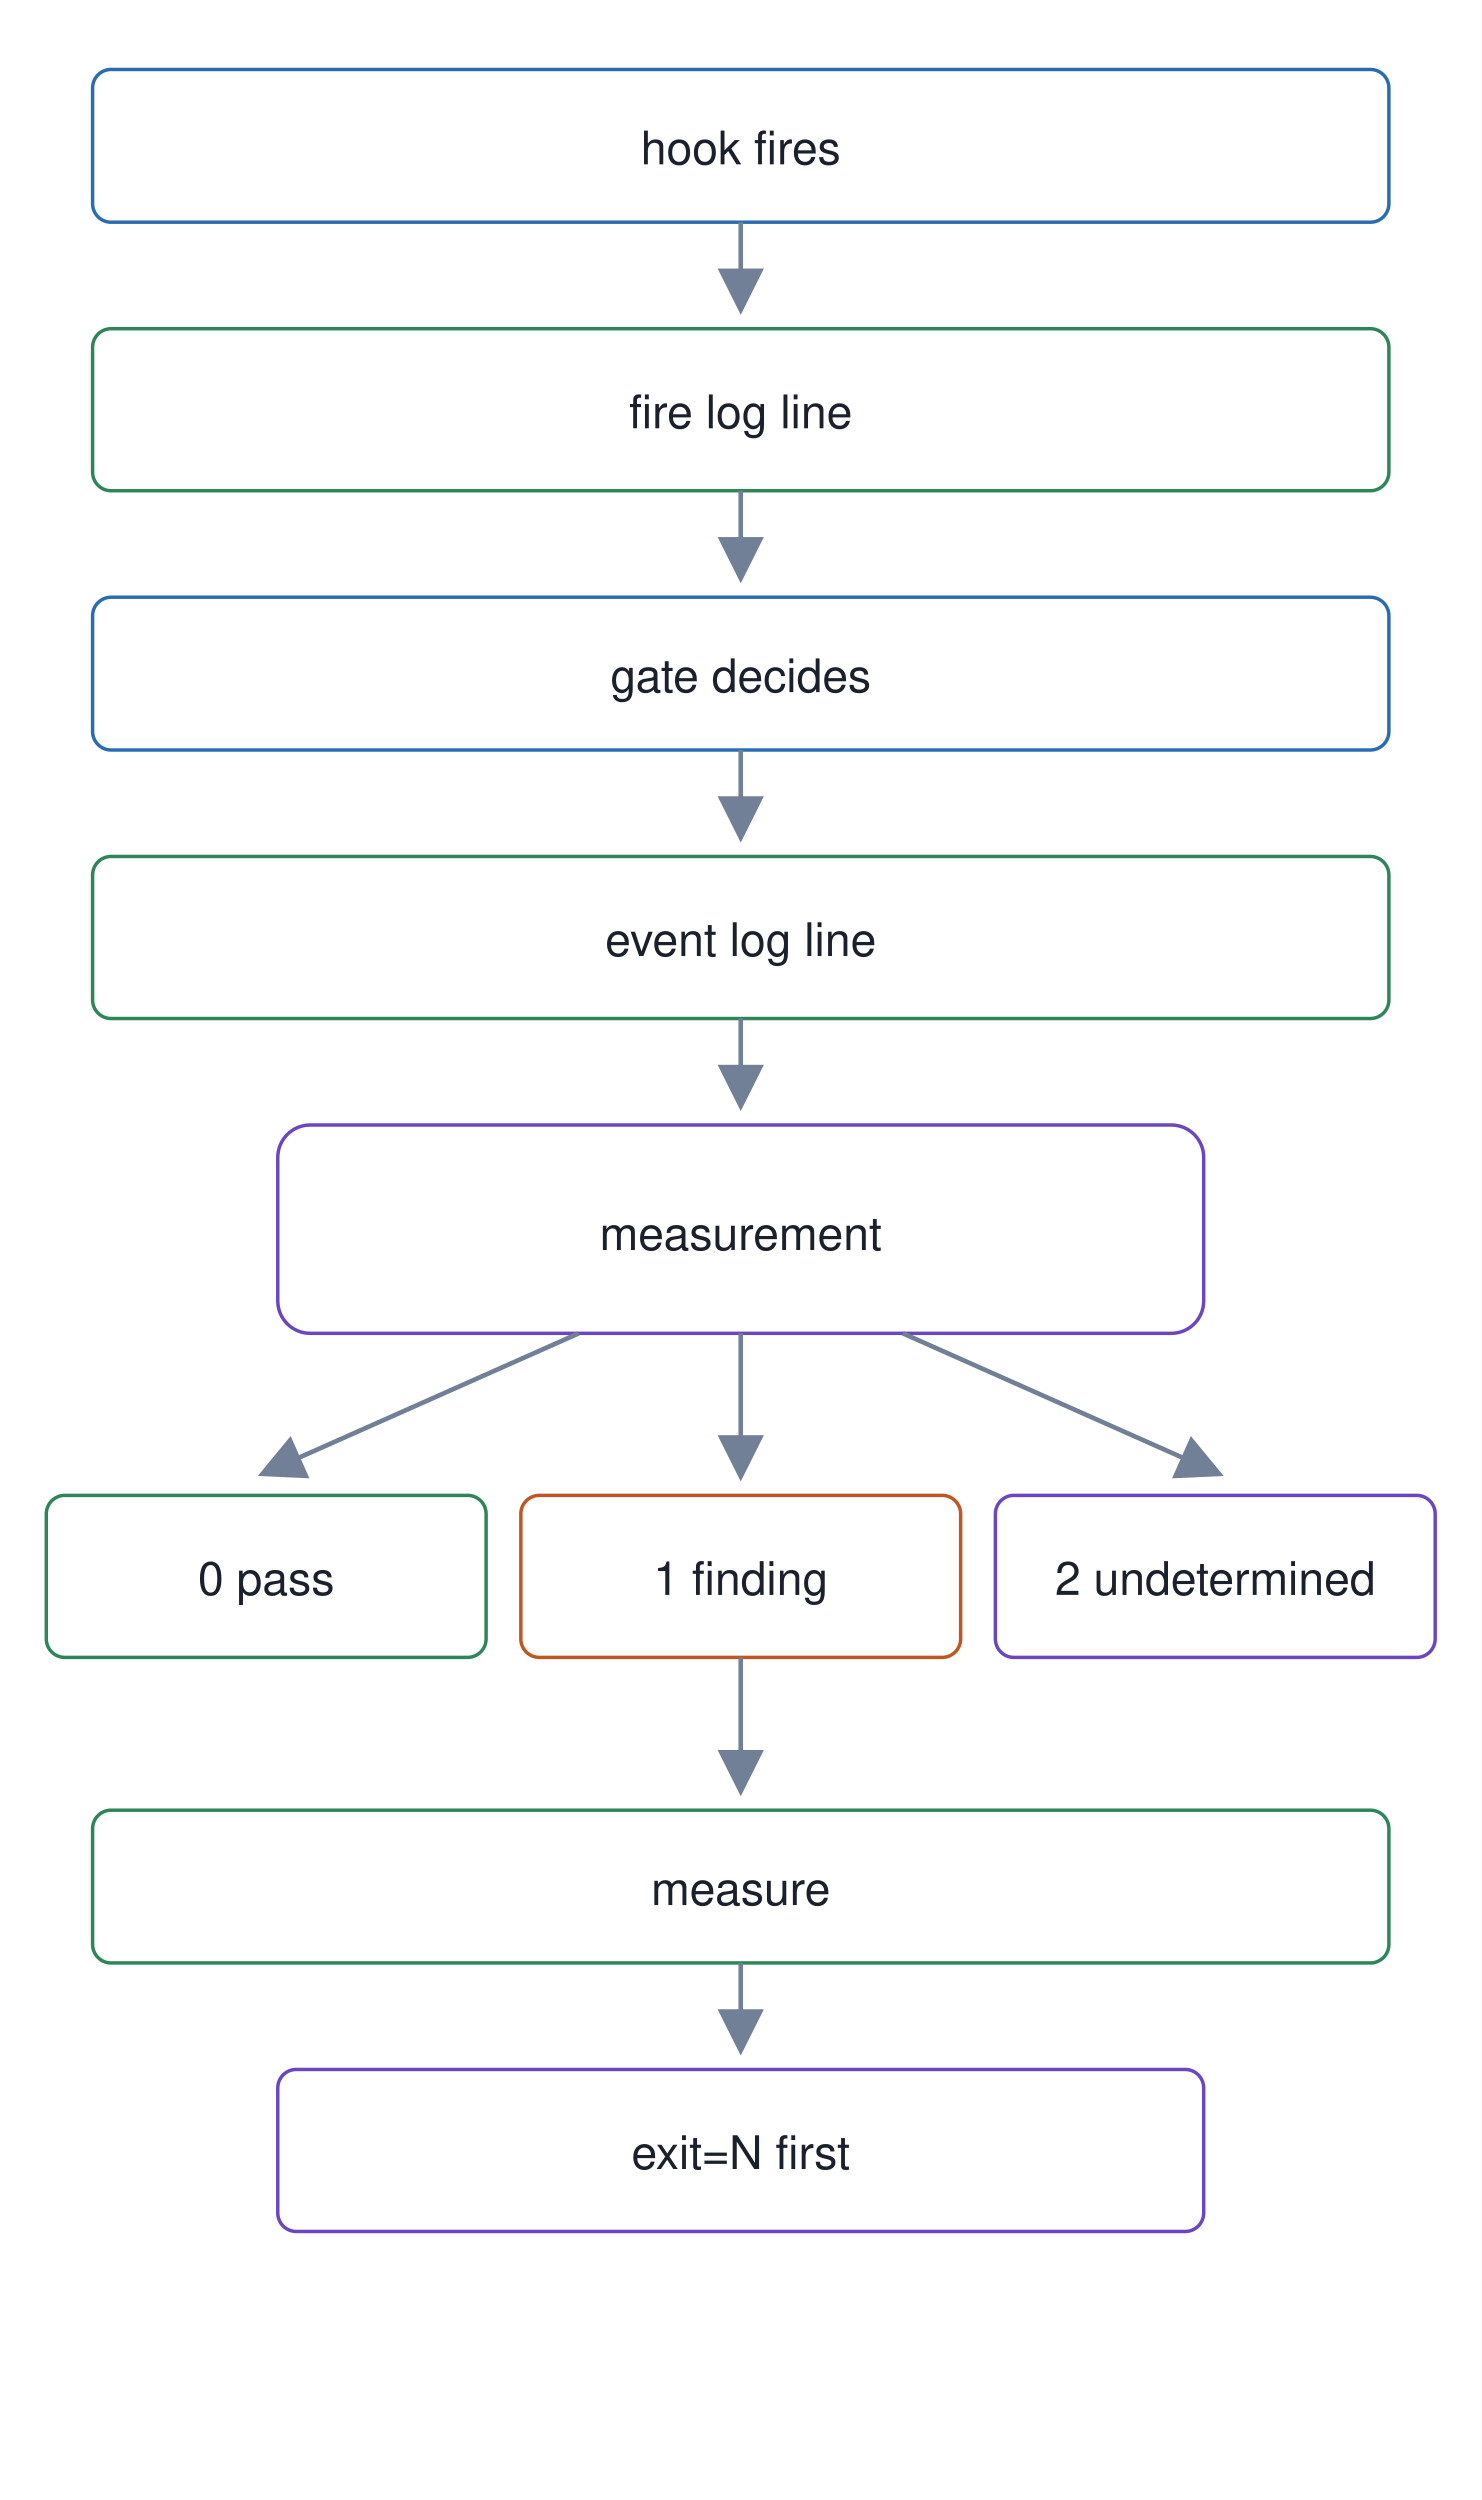
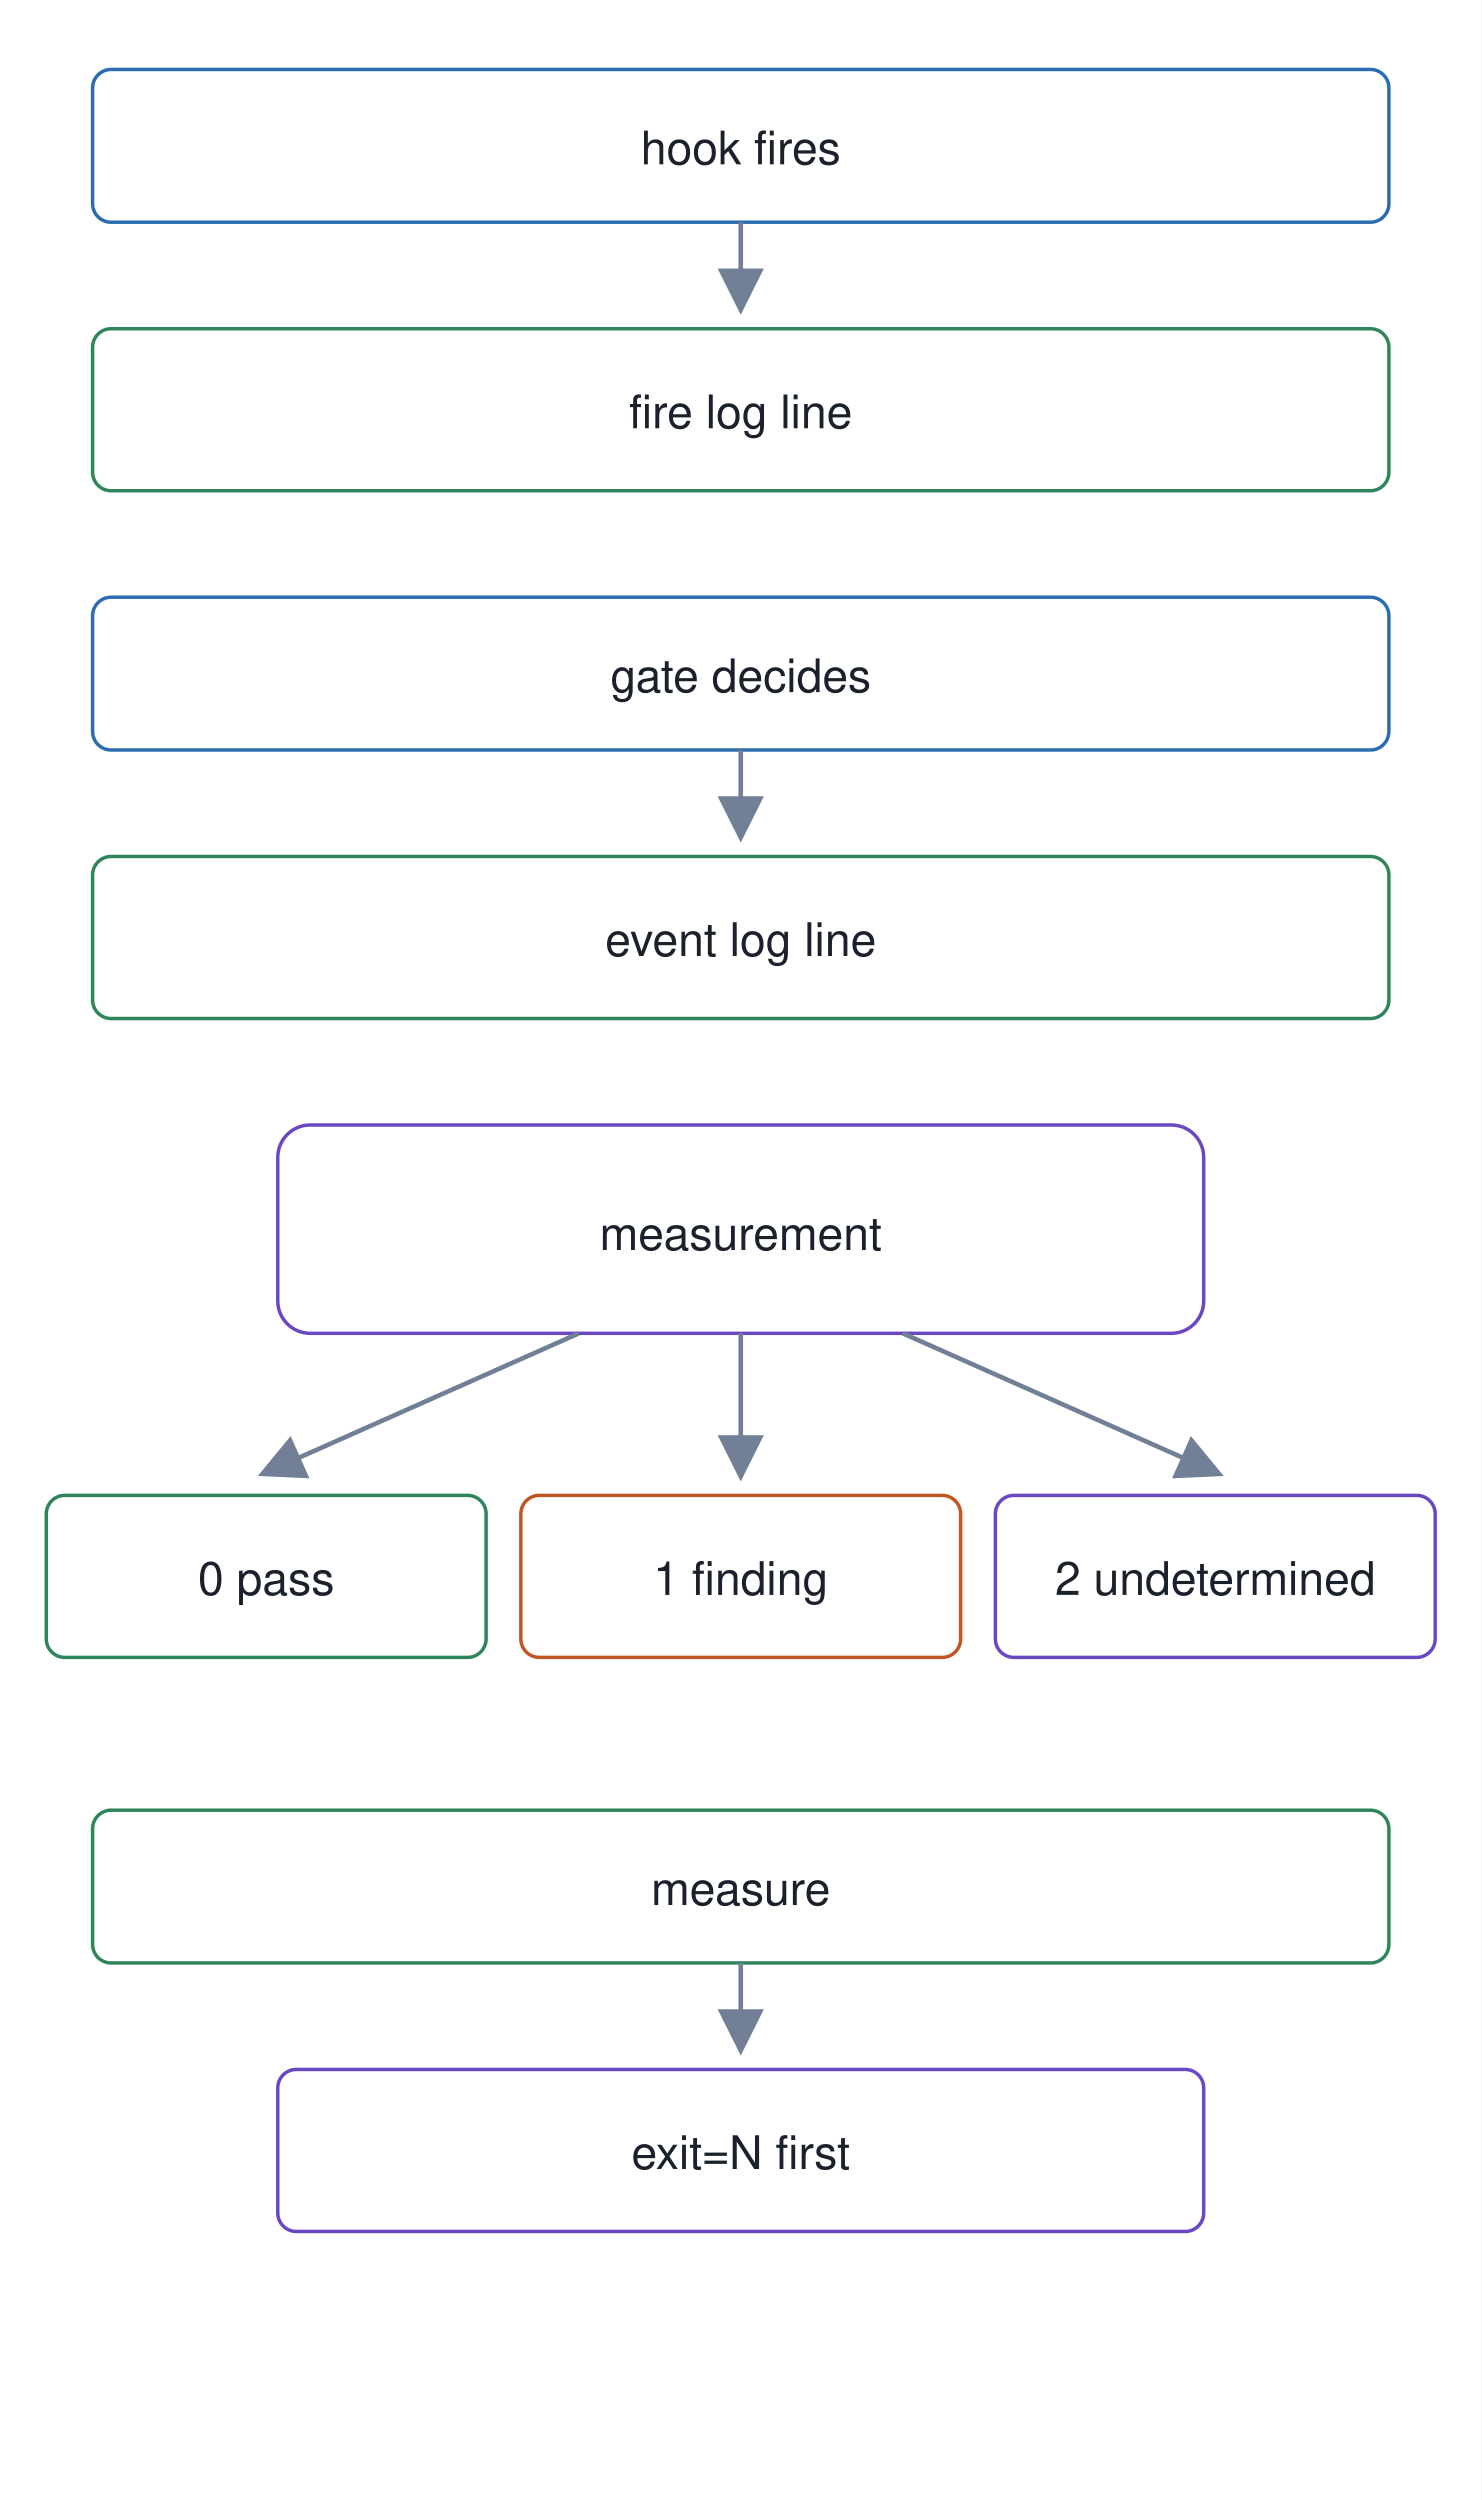
<svg xmlns="http://www.w3.org/2000/svg" width="640" height="1080" viewBox="0 0 640 1080" font-family="Helvetica, Arial, sans-serif">
  <defs>
    <marker id="arrow21" markerWidth="10" markerHeight="10" refX="8" refY="5" orient="auto">
      <path d="M0,0 L10,5 L0,10 z" fill="#718096" />
    </marker>
  </defs>
  <rect width="640" height="1080" fill="#ffffff" />
  <rect x="40" y="30" width="560" height="66" rx="8" fill="#ffffff" stroke="#2b6cb0" stroke-width="1.5" />
  <text x="320" y="71" text-anchor="middle" font-size="20" fill="#1a202c">hook fires</text>
  <path d="M320 96 L320 132" stroke="#718096" stroke-width="2" marker-end="url(#arrow21)" />
  <rect x="40" y="142" width="560" height="70" rx="8" fill="#ffffff" stroke="#2f855a" stroke-width="1.5" />
  <text x="320" y="185" text-anchor="middle" font-size="20" fill="#1a202c">fire log line</text>
-   <path d="M320 212 L320 248" stroke="#718096" stroke-width="2" marker-end="url(#arrow21)" />
  <rect x="40" y="258" width="560" height="66" rx="8" fill="#ffffff" stroke="#2b6cb0" stroke-width="1.5" />
  <text x="320" y="299" text-anchor="middle" font-size="20" fill="#1a202c">gate decides</text>
  <path d="M320 324 L320 360" stroke="#718096" stroke-width="2" marker-end="url(#arrow21)" />
  <rect x="40" y="370" width="560" height="70" rx="8" fill="#ffffff" stroke="#2f855a" stroke-width="1.5" />
  <text x="320" y="413" text-anchor="middle" font-size="20" fill="#1a202c">event log line</text>
-   <path d="M320 440 L320 476" stroke="#718096" stroke-width="2" marker-end="url(#arrow21)" />
  <rect x="120" y="486" width="400" height="90" rx="14" fill="#ffffff" stroke="#6b46c1" stroke-width="1.5" />
  <text x="320" y="540" text-anchor="middle" font-size="20" fill="#1a202c">measurement</text>
  <path d="M250 576 L115 636" fill="none" stroke="#718096" stroke-width="2" marker-end="url(#arrow21)" />
  <path d="M320 576 L320 636" fill="none" stroke="#718096" stroke-width="2" marker-end="url(#arrow21)" />
  <path d="M390 576 L525 636" fill="none" stroke="#718096" stroke-width="2" marker-end="url(#arrow21)" />
  <rect x="20" y="646" width="190" height="70" rx="8" fill="#ffffff" stroke="#2f855a" stroke-width="1.5" />
  <text x="115" y="689" text-anchor="middle" font-size="20" fill="#1a202c">0 pass</text>
  <rect x="225" y="646" width="190" height="70" rx="8" fill="#ffffff" stroke="#c05621" stroke-width="1.5" />
  <text x="320" y="689" text-anchor="middle" font-size="20" fill="#1a202c">1 finding</text>
  <rect x="430" y="646" width="190" height="70" rx="8" fill="#ffffff" stroke="#6b46c1" stroke-width="1.5" />
  <text x="525" y="689" text-anchor="middle" font-size="20" fill="#1a202c">2 undetermined</text>
-   <path d="M320 716 L320 772" stroke="#718096" stroke-width="2" marker-end="url(#arrow21)" />
  <rect x="40" y="782" width="560" height="66" rx="8" fill="#ffffff" stroke="#2f855a" stroke-width="1.5" />
  <text x="320" y="823" text-anchor="middle" font-size="20" fill="#1a202c">measure</text>
  <path d="M320 848 L320 884" stroke="#718096" stroke-width="2" marker-end="url(#arrow21)" />
  <rect x="120" y="894" width="400" height="70" rx="8" fill="#ffffff" stroke="#6b46c1" stroke-width="1.5" />
  <text x="320" y="937" text-anchor="middle" font-size="20" fill="#1a202c">exit=N first</text>
</svg>
